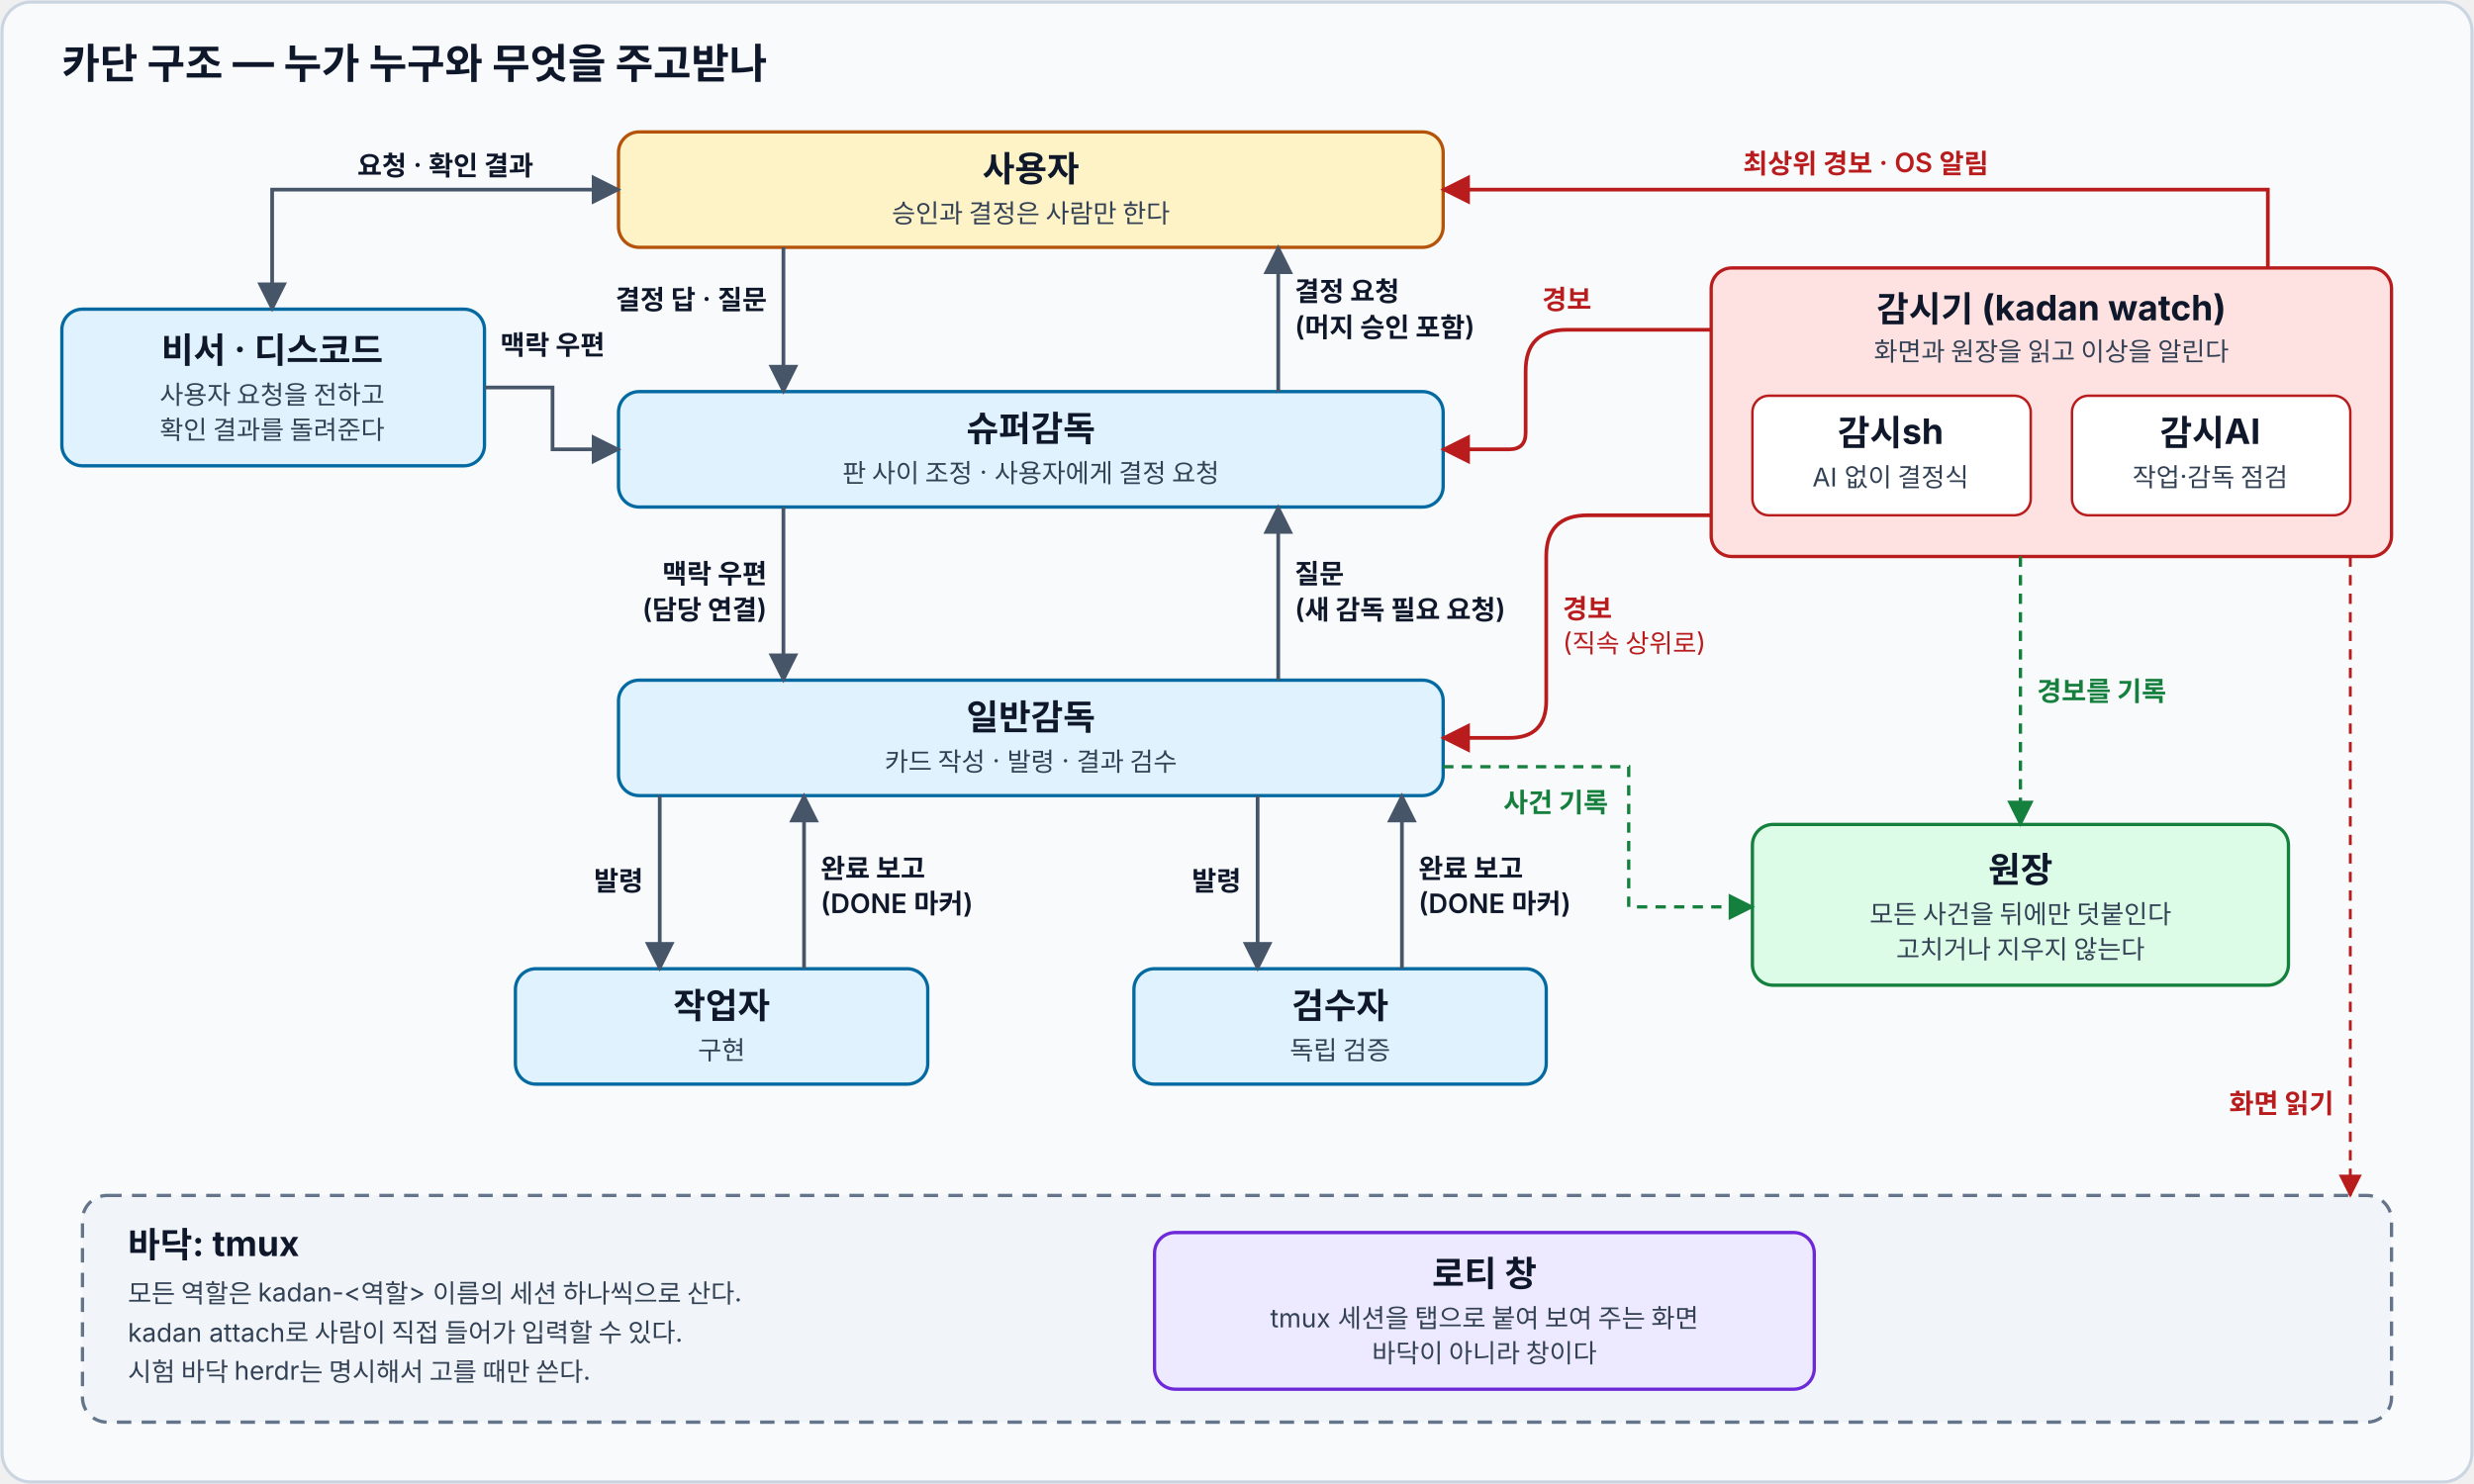
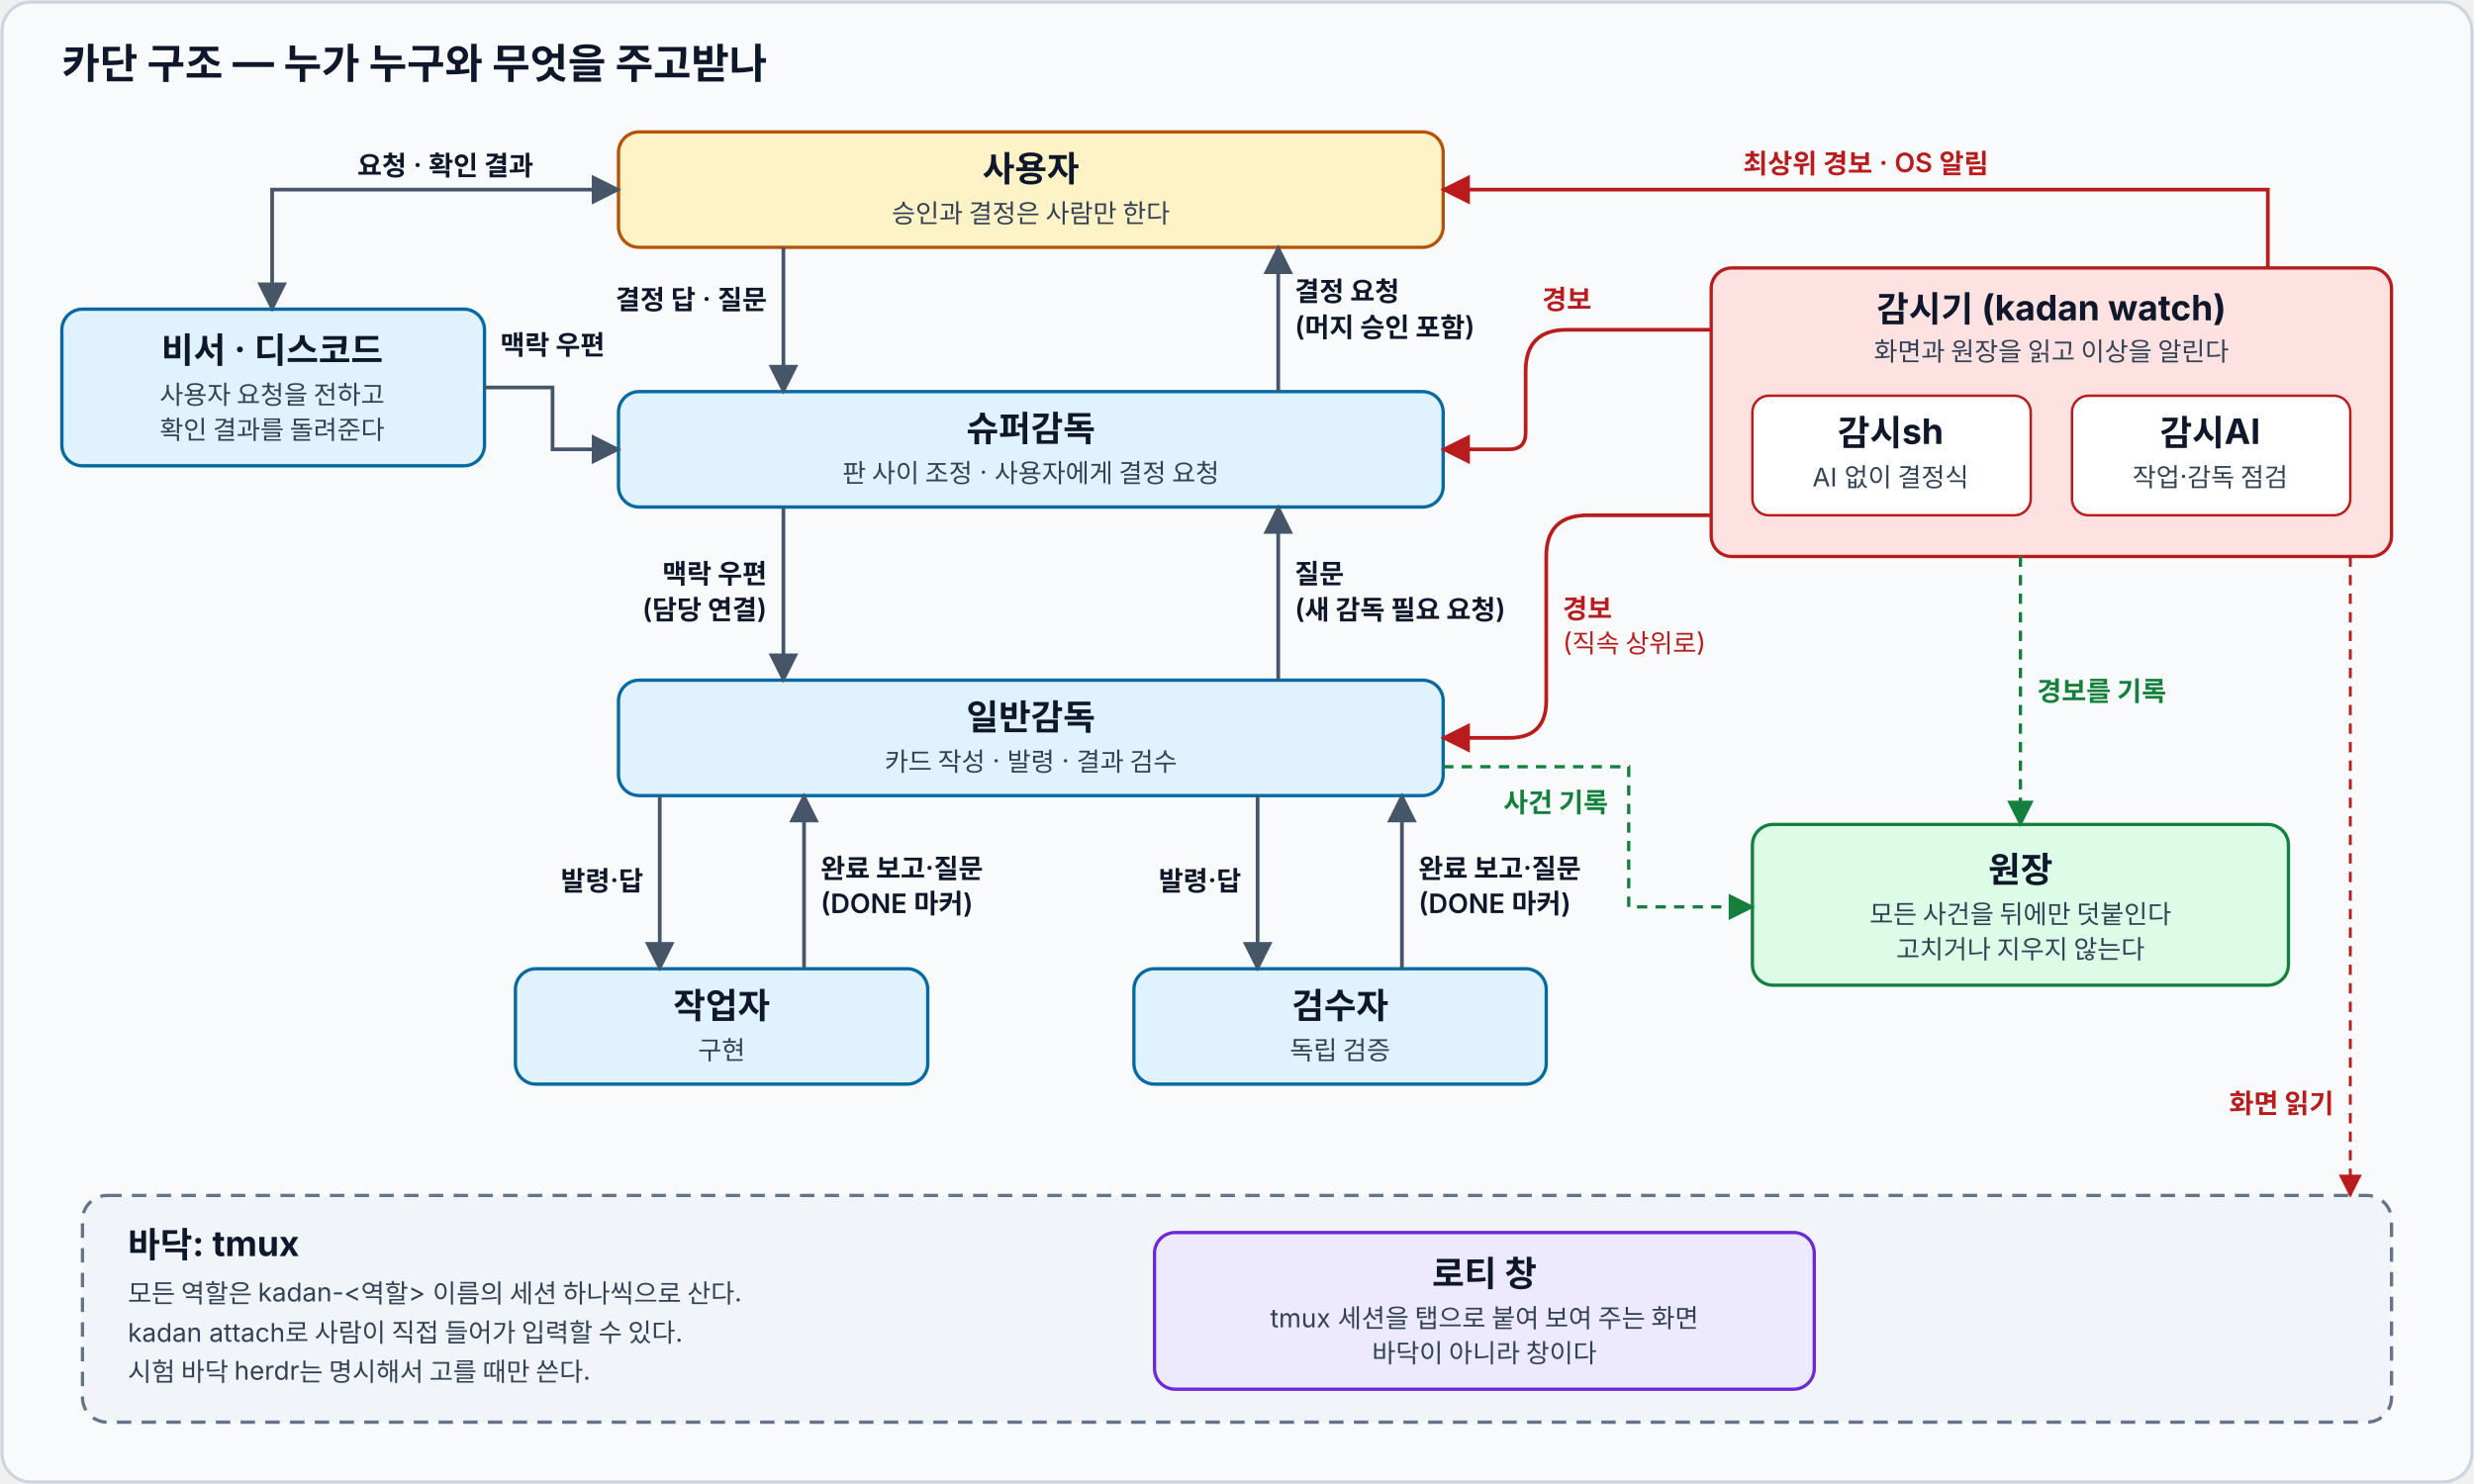
<svg xmlns="http://www.w3.org/2000/svg" viewBox="0 0 1200 720" width="1200" height="720" role="img" aria-labelledby="t d">
  <style>
    text { font-family: -apple-system, "Apple SD Gothic Neo", "Noto Sans KR", "Malgun Gothic", sans-serif; word-break: keep-all; fill: #0f172a; }
    .bg { fill: #f8fafc; stroke: #cbd5e1; stroke-width: 1.5; }
    .title { font-size: 20px; font-weight: 700; }
    .name { font-size: 17px; font-weight: 700; }
    .note { font-size: 12.5px; fill: #334155; }
    .lbl { font-size: 13px; font-weight: 600; fill: #0f172a; paint-order: stroke; stroke: #f8fafc; stroke-width: 5px; stroke-linejoin: round; }
    .box { fill: #ffffff; stroke: #334155; stroke-width: 1.6; }
    .human { fill: #fef3c7; stroke: #b45309; stroke-width: 1.6; }
    .ai { fill: #e0f2fe; stroke: #0369a1; stroke-width: 1.6; }
    .watch { fill: #fee2e2; stroke: #b91c1c; stroke-width: 1.6; }
    .inner { fill: #ffffff; stroke: #b91c1c; stroke-width: 1.2; }
    .ledger { fill: #dcfce7; stroke: #15803d; stroke-width: 1.6; }
    .floor { fill: #f1f5f9; stroke: #64748b; stroke-width: 1.6; stroke-dasharray: 7 5; }
    .win { fill: #ede9fe; stroke: #6d28d9; stroke-width: 1.6; }
    .arrow { fill: none; stroke: #475569; stroke-width: 1.8; marker-end: url(#head); }
    .alert { fill: none; stroke: #b91c1c; stroke-width: 1.8; marker-end: url(#headRed); }
    .rec { fill: none; stroke: #15803d; stroke-width: 1.6; stroke-dasharray: 5 4; marker-end: url(#headGreen); }
    .read { fill: none; stroke: #b91c1c; stroke-width: 1.4; stroke-dasharray: 5 4; marker-end: url(#headRed); }
  </style>
  <defs>
    <marker id="head" viewBox="0 0 10 10" refX="9" refY="5" markerWidth="8" markerHeight="8" orient="auto-start-reverse">
      <path d="M0 0 L10 5 L0 10 z" fill="#475569" />
    </marker>
    <marker id="headRed" viewBox="0 0 10 10" refX="9" refY="5" markerWidth="8" markerHeight="8" orient="auto-start-reverse">
      <path d="M0 0 L10 5 L0 10 z" fill="#b91c1c" />
    </marker>
    <marker id="headGreen" viewBox="0 0 10 10" refX="9" refY="5" markerWidth="8" markerHeight="8" orient="auto-start-reverse">
      <path d="M0 0 L10 5 L0 10 z" fill="#15803d" />
    </marker>
  </defs>
  <rect class="bg" x="1" y="1" width="1198" height="718" rx="14" />
  <text class="title" x="30" y="38">카단 구조 — 누가 누구와 무엇을 주고받나</text>
  <rect class="human" x="300" y="64" width="400" height="56" rx="10" />
  <text class="name" x="500" y="88" text-anchor="middle">사용자</text>
  <text class="note" x="500" y="108" text-anchor="middle">승인과 결정은 사람만 한다</text>
  <rect class="ai" x="30" y="150" width="205" height="76" rx="10" />
  <text class="name" x="132" y="176" text-anchor="middle">비서 · 디스코드</text>
  <text class="note" x="132" y="196" text-anchor="middle">사용자 요청을 전하고</text>
  <text class="note" x="132" y="213" text-anchor="middle">확인 결과를 돌려준다</text>
  <rect class="ai" x="300" y="190" width="400" height="56" rx="10" />
  <text class="name" x="500" y="214" text-anchor="middle">슈퍼감독</text>
  <text class="note" x="500" y="234" text-anchor="middle">판 사이 조정 · 사용자에게 결정 요청</text>
  <rect class="ai" x="300" y="330" width="400" height="56" rx="10" />
  <text class="name" x="500" y="354" text-anchor="middle">일반감독</text>
  <text class="note" x="500" y="374" text-anchor="middle">카드 작성 · 발령 · 결과 검수</text>
  <rect class="ai" x="250" y="470" width="200" height="56" rx="10" />
  <text class="name" x="350" y="494" text-anchor="middle">작업자</text>
  <text class="note" x="350" y="514" text-anchor="middle">구현</text>
  <rect class="ai" x="550" y="470" width="200" height="56" rx="10" />
  <text class="name" x="650" y="494" text-anchor="middle">검수자</text>
  <text class="note" x="650" y="514" text-anchor="middle">독립 검증</text>
  <rect class="watch" x="830" y="130" width="330" height="140" rx="10" />
  <text class="name" x="995" y="156" text-anchor="middle">감시기 (kadan watch)</text>
  <text class="note" x="995" y="175" text-anchor="middle">화면과 원장을 읽고 이상을 알린다</text>
  <rect class="inner" x="850" y="192" width="135" height="58" rx="8" />
  <text class="name" x="917" y="216" text-anchor="middle">감시sh</text>
  <text class="note" x="917" y="236" text-anchor="middle">AI 없이 결정식</text>
  <rect class="inner" x="1005" y="192" width="135" height="58" rx="8" />
  <text class="name" x="1072" y="216" text-anchor="middle">감시AI</text>
  <text class="note" x="1072" y="236" text-anchor="middle">작업·감독 점검</text>
  <rect class="ledger" x="850" y="400" width="260" height="78" rx="10" />
  <text class="name" x="980" y="428" text-anchor="middle">원장</text>
  <text class="note" x="980" y="448" text-anchor="middle">모든 사건을 뒤에만 덧붙인다</text>
  <text class="note" x="980" y="465" text-anchor="middle">고치거나 지우지 않는다</text>
  <rect class="floor" x="40" y="580" width="1120" height="110" rx="12" />
  <text class="name" x="62" y="610">바닥: tmux</text>
  <text class="note" x="62" y="632">모든 역할은 kadan-&lt;역할&gt; 이름의 세션 하나씩으로 산다.</text>
  <text class="note" x="62" y="651">kadan attach로 사람이 직접 들어가 입력할 수 있다.</text>
  <text class="note" x="62" y="670">시험 바닥 herdr는 명시해서 고를 때만 쓴다.</text>
  <rect class="win" x="560" y="598" width="320" height="76" rx="10" />
  <text class="name" x="720" y="624" text-anchor="middle">로티 창</text>
  <text class="note" x="720" y="644" text-anchor="middle">tmux 세션을 탭으로 붙여 보여 주는 화면</text>
  <text class="note" x="720" y="661" text-anchor="middle">바닥이 아니라 창이다</text>
  <path class="arrow" d="M300 92 H132 V150" style="marker-start:url(#head)" />
  <text class="lbl" x="216" y="85" text-anchor="middle">요청 · 확인 결과</text>
  <path class="arrow" d="M235 188 H268 V218 H300" />
  <text class="lbl" x="268" y="172" text-anchor="middle">맥락 우편</text>
  <path class="arrow" d="M380 120 V190" />
  <text class="lbl" x="372" y="150" text-anchor="end">결정 답 · 질문</text>
  <path class="arrow" d="M620 190 V120" />
  <text class="lbl" x="628" y="146" text-anchor="start">결정 요청</text>
  <text class="lbl" x="628" y="163" text-anchor="start">(머지 승인 포함)</text>
  <path class="arrow" d="M380 246 V330" />
  <text class="lbl" x="372" y="283" text-anchor="end">맥락 우편</text>
  <text class="lbl" x="372" y="300" text-anchor="end">(담당 연결)</text>
  <path class="arrow" d="M620 330 V246" />
  <text class="lbl" x="628" y="283" text-anchor="start">질문</text>
  <text class="lbl" x="628" y="300" text-anchor="start">(새 감독 필요 요청)</text>
  <path class="arrow" d="M320 386 V470" />
-   <text class="lbl" x="312" y="432" text-anchor="end">발령</text>
+   <text class="lbl" x="312" y="432" text-anchor="end">발령·답</text>
  <path class="arrow" d="M390 470 V386" />
-   <text class="lbl" x="398" y="426" text-anchor="start">완료 보고</text>
+   <text class="lbl" x="398" y="426" text-anchor="start">완료 보고·질문</text>
  <text class="lbl" x="398" y="443" text-anchor="start">(DONE 마커)</text>
  <path class="arrow" d="M610 386 V470" />
-   <text class="lbl" x="602" y="432" text-anchor="end">발령</text>
+   <text class="lbl" x="602" y="432" text-anchor="end">발령·답</text>
  <path class="arrow" d="M680 470 V386" />
-   <text class="lbl" x="688" y="426" text-anchor="start">완료 보고</text>
+   <text class="lbl" x="688" y="426" text-anchor="start">완료 보고·질문</text>
  <text class="lbl" x="688" y="443" text-anchor="start">(DONE 마커)</text>
  <path class="alert" d="M830 160 H760 Q740 160 740 180 V210 Q740 218 732 218 H700" />
  <text class="lbl" x="748" y="150" text-anchor="start" style="fill:#b91c1c">경보</text>
  <path class="alert" d="M830 250 H770 Q750 250 750 270 V340 Q750 358 732 358 H700" />
  <text class="lbl" x="758" y="300" text-anchor="start" style="fill:#b91c1c">경보</text>
  <text class="note" x="758" y="316" style="fill:#b91c1c">(직속 상위로)</text>
  <path class="alert" d="M1100 130 V92 H700" />
  <text class="lbl" x="905" y="84" text-anchor="middle" style="fill:#b91c1c">최상위 경보 · OS 알림</text>
  <path class="read" d="M1140 270 V580" />
  <text class="lbl" x="1132" y="540" text-anchor="end" style="fill:#b91c1c">화면 읽기</text>
  <path class="rec" d="M700 372 H790 V440 H850" />
  <text class="lbl" x="780" y="394" text-anchor="end" style="fill:#15803d">사건 기록</text>
  <path class="rec" d="M980 270 V400" />
  <text class="lbl" x="988" y="340" text-anchor="start" style="fill:#15803d">경보를 기록</text>
</svg>
